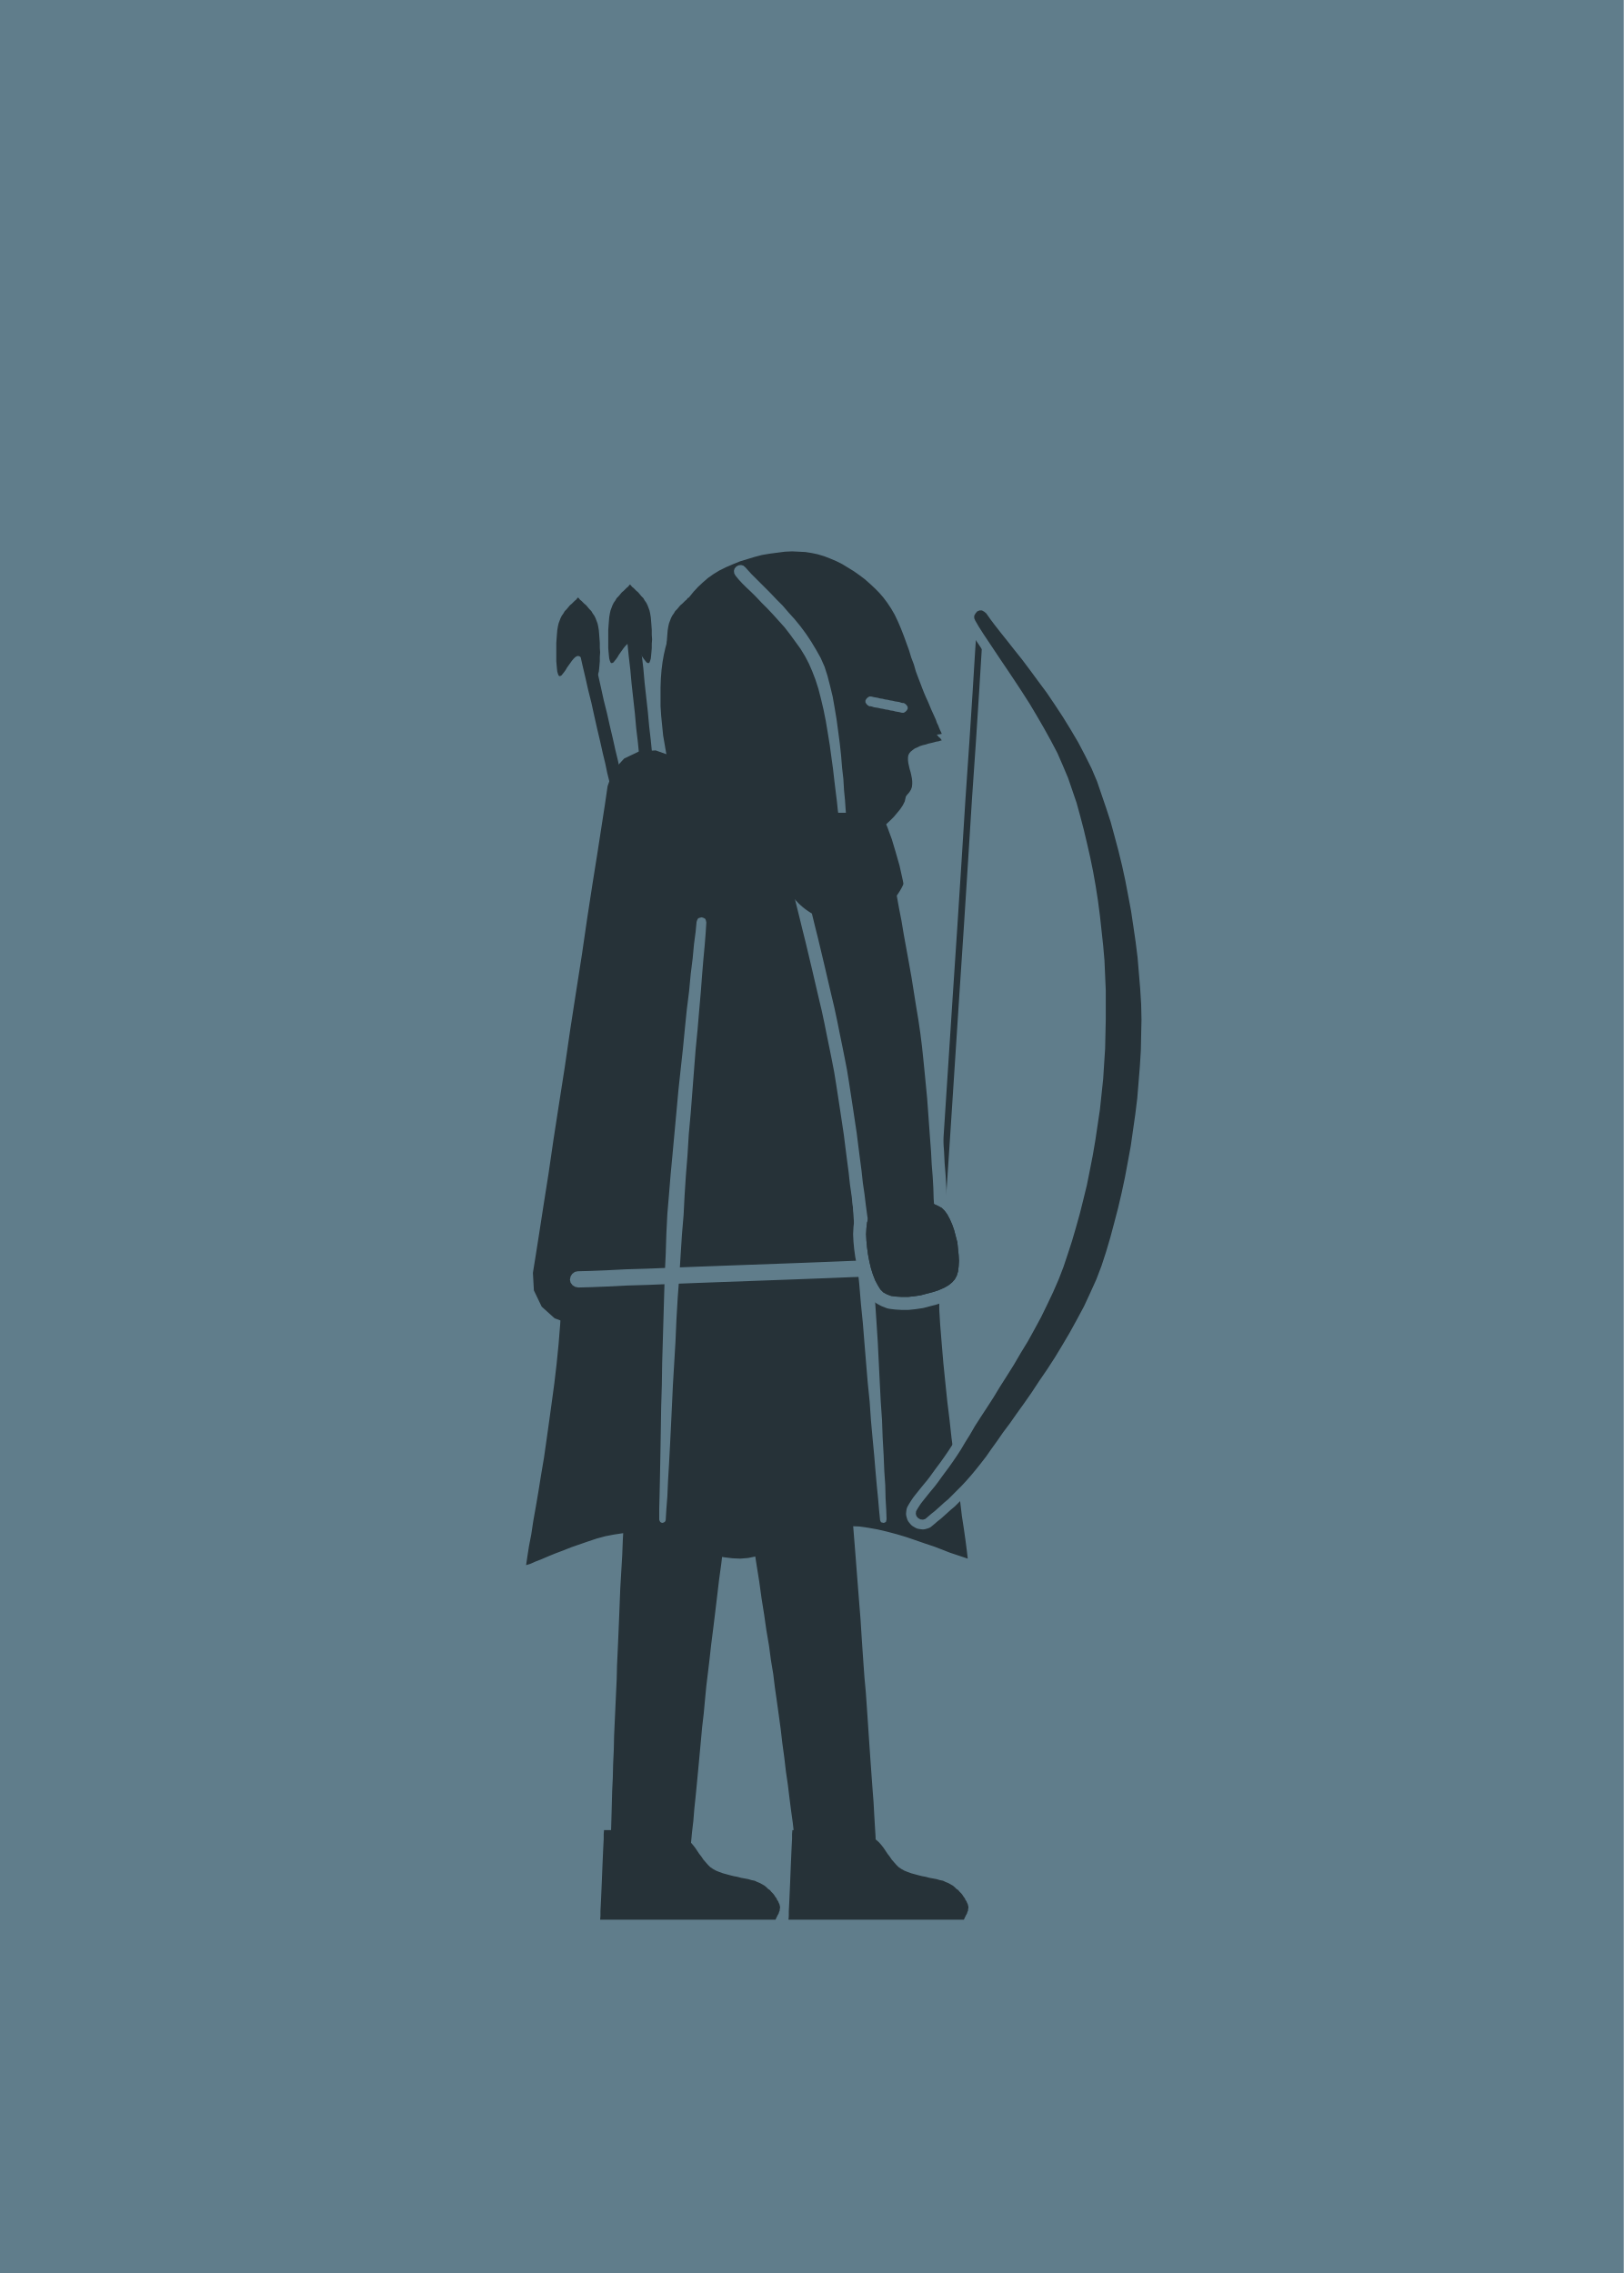
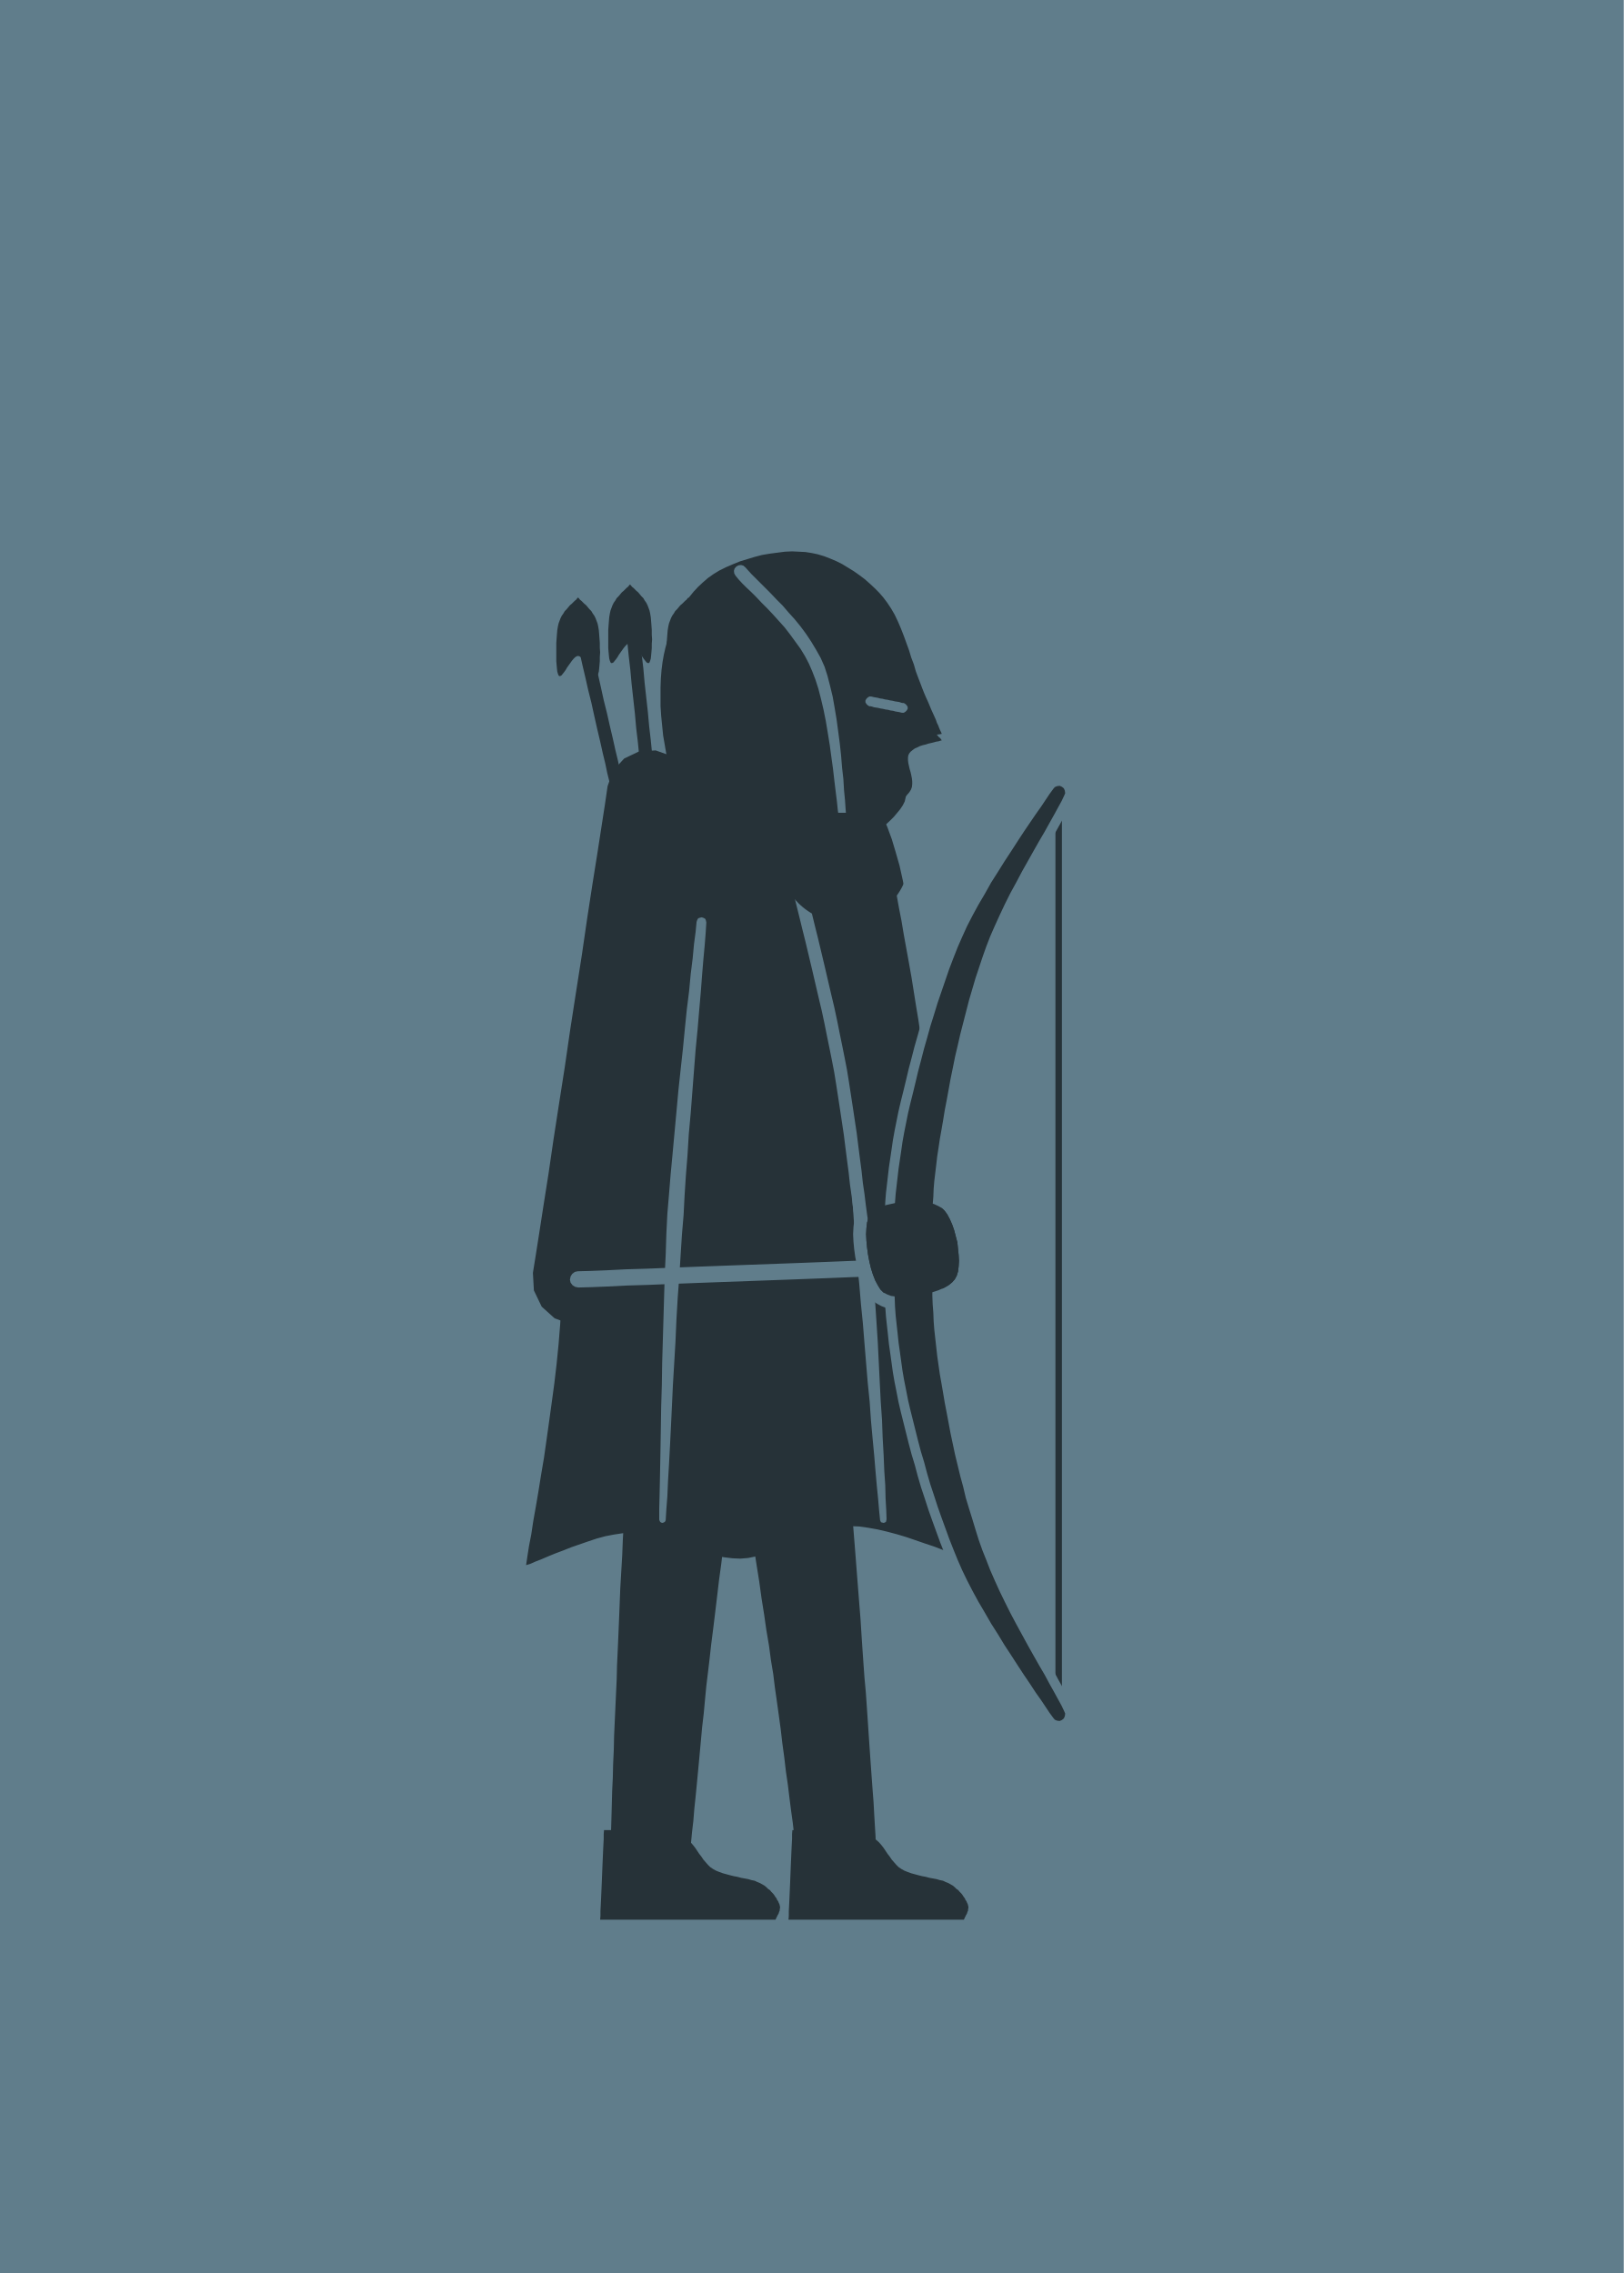
<svg xmlns="http://www.w3.org/2000/svg" viewBox="0 0 500 700">
  <rect width="500" height="700" fill="#607d8b" />
  <g transform="translate(-28 -6)">
    <path d="M219.9 402L220.6 396.5L221.6 389.4L222.7 381L224.1 371.5L225.5 361.2L227.1 350.1L228.7 338.7L230.4 327L232 315.3L233.6 303.8L235.2 292.8L236.6 282.4L238 272.9L239.1 264.5L240.1 257.4L240.9 251.9L240.6 246.8L238.4 242.2L234.7 238.8L229.9 237.1L224.8 237.4L220.2 239.6L216.8 243.3L215.1 248.1L214.3 253.6L213.2 260.7L211.9 269.1L210.4 278.5L208.8 288.9L207.2 299.9L205.4 311.4L203.6 323L201.9 334.7L200.1 346.2L198.4 357.2L196.9 367.5L195.4 377L194.1 385.4L193 392.4L192.1 398L192.4 403.4L194.8 408.4L198.8 412L204 413.9L209.4 413.6L214.4 411.2L218 407.2Z" fill="#263238" />
    <path d="M219.9 247.6L219.5 245.6L218.9 243.2L218.3 240.3L217.5 237L216.7 233.4L215.8 229.6L214.9 225.6L213.9 221.6L213 217.5L212.1 213.5L211.2 209.7L210.4 206.1L209.6 202.8L209 199.9L208.4 197.5L207.9 195.6L207.6 194.8L207.1 194.3L206.3 194L205.6 194.1L204.8 194.4L204.3 194.9L204 195.7L204.1 196.4L204.5 198.4L205.1 200.8L205.7 203.7L206.5 207L207.3 210.6L208.2 214.4L209.1 218.4L210.1 222.4L211 226.5L211.9 230.5L212.8 234.3L213.6 237.9L214.4 241.2L215 244.1L215.6 246.5L216.1 248.4L216.4 249.2L216.9 249.7L217.7 250L218.4 249.9L219.2 249.6L219.7 249.1L220 248.3Z" fill="#263238" />
    <path d="M230 249.8L229.8 247.7L229.5 244.9L229.2 241.7L228.8 238L228.4 234L227.9 229.7L227.5 225.3L227 220.8L226.5 216.3L226.1 211.8L225.6 207.6L225.2 203.6L224.8 199.9L224.5 196.7L224.2 193.9L224 191.8L223.8 191L223.3 190.4L222.6 190.1L221.8 190L221 190.2L220.4 190.7L220.1 191.4L220 192.2L220.2 194.3L220.5 197.1L220.8 200.3L221.2 204L221.6 208L222.1 212.3L222.5 216.7L223 221.2L223.5 225.7L223.9 230.2L224.4 234.4L224.8 238.4L225.2 242.1L225.5 245.3L225.8 248.1L226 250.2L226.2 251L226.7 251.6L227.4 251.9L228.2 252L229 251.8L229.6 251.3L229.9 250.6Z" fill="#263238" />
    <path d="M238 252.1L238.1 250.1L238.3 247.4L238.6 244.3L238.8 240.8L239.1 236.9L239.4 232.8L239.7 228.5L240 224.1L240.3 219.8L240.6 215.5L240.9 211.4L241.2 207.5L241.4 204L241.7 200.8L241.8 198.2L242 196.1L241.9 195.4L241.5 194.7L240.9 194.2L240.1 194L239.4 194.1L238.7 194.5L238.2 195.1L238 195.9L237.9 197.9L237.7 200.6L237.4 203.7L237.2 207.2L236.9 211.1L236.6 215.2L236.3 219.5L236 223.9L235.7 228.2L235.4 232.5L235.1 236.6L234.8 240.5L234.6 244L234.3 247.2L234.2 249.8L234 251.9L234.1 252.6L234.5 253.3L235.1 253.8L235.9 254L236.6 253.9L237.3 253.5L237.8 252.9Z" fill="#263238" />
    <path d="M206 190L206.3 190.3L206.6 190.7L207 191L207.5 191.5L207.9 191.9L208.5 192.4L209 193L209.5 193.6L210.1 194.2L210.5 194.9L211 195.6L211.4 196.4L211.7 197.2L212 198L212.2 198.9L212.4 200.1L212.5 201.3L212.6 202.6L212.7 204L212.7 205.5L212.8 206.9L212.7 208.3L212.7 209.6L212.6 210.8L212.5 211.9L212.4 212.8L212.2 213.5L212 214L211.8 214.2L211.5 214.2L211.1 214L210.7 213.5L210.3 213L209.8 212.3L209.4 211.6L208.9 210.9L208.4 210.2L207.9 209.5L207.4 208.9L206.9 208.4L206.4 208.1L206 208L205.6 208.1L205.1 208.4L204.6 208.9L204.1 209.5L203.6 210.2L203.1 210.9L202.6 211.6L202.2 212.3L201.7 213L201.3 213.5L200.9 214L200.5 214.2L200.2 214.2L200 214L199.8 213.5L199.6 212.8L199.5 211.9L199.4 210.8L199.3 209.6L199.3 208.3L199.3 206.9L199.3 205.5L199.3 204L199.4 202.6L199.5 201.3L199.6 200.1L199.8 198.9L200 198L200.3 197.2L200.6 196.4L201 195.6L201.5 194.9L201.9 194.2L202.5 193.6L203 193L203.5 192.4L204.1 191.9L204.5 191.5L205 191L205.4 190.7L205.7 190.3L206 190Z" fill="#263238" />
    <path d="M222 186L222.3 186.3L222.6 186.7L223 187L223.5 187.5L223.9 187.9L224.5 188.4L225 189L225.5 189.6L226.1 190.2L226.5 190.9L227 191.6L227.4 192.4L227.7 193.2L228 194L228.2 194.9L228.4 196.1L228.5 197.3L228.6 198.6L228.7 200L228.7 201.5L228.8 202.9L228.7 204.3L228.7 205.6L228.6 206.8L228.5 207.9L228.4 208.8L228.2 209.5L228 210L227.8 210.2L227.5 210.2L227.1 210L226.7 209.5L226.3 209L225.8 208.3L225.4 207.6L224.9 206.9L224.4 206.2L223.9 205.5L223.4 204.9L222.9 204.4L222.4 204.1L222 204L221.6 204.1L221.1 204.4L220.6 204.9L220.1 205.5L219.6 206.2L219.1 206.9L218.6 207.6L218.2 208.3L217.7 209L217.3 209.5L216.9 210L216.5 210.2L216.2 210.2L216 210L215.8 209.5L215.6 208.8L215.5 207.9L215.4 206.8L215.3 205.6L215.3 204.3L215.3 202.9L215.3 201.5L215.3 200L215.4 198.6L215.5 197.3L215.6 196.1L215.8 194.9L216 194L216.3 193.2L216.6 192.4L217 191.6L217.5 190.9L217.9 190.2L218.5 189.6L219 189L219.5 188.4L220.1 187.9L220.5 187.5L221 187L221.4 186.7L221.7 186.3L222 186Z" fill="#263238" />
    <path d="M240 190L240.3 190.3L240.6 190.7L241 191L241.5 191.5L241.9 191.9L242.5 192.4L243 193L243.5 193.6L244.1 194.2L244.5 194.9L245 195.6L245.4 196.4L245.7 197.2L246 198L246.2 198.9L246.4 200.1L246.5 201.3L246.6 202.6L246.7 204L246.7 205.5L246.8 206.9L246.7 208.3L246.7 209.6L246.6 210.8L246.5 211.9L246.4 212.8L246.2 213.5L246 214L245.8 214.2L245.5 214.2L245.1 214L244.7 213.5L244.3 213L243.8 212.3L243.4 211.6L242.9 210.9L242.4 210.2L241.9 209.5L241.4 208.9L240.9 208.4L240.4 208.1L240 208L239.6 208.1L239.1 208.4L238.6 208.9L238.1 209.5L237.6 210.2L237.1 210.9L236.6 211.6L236.2 212.3L235.7 213L235.3 213.5L234.9 214L234.5 214.2L234.2 214.2L234 214L233.8 213.5L233.6 212.8L233.5 211.9L233.4 210.8L233.3 209.6L233.3 208.3L233.3 206.9L233.3 205.5L233.3 204L233.4 202.6L233.5 201.3L233.6 200.1L233.8 198.9L234 198L234.3 197.2L234.6 196.4L235 195.6L235.5 194.9L235.9 194.2L236.5 193.6L237 193L237.5 192.4L238.1 191.9L238.5 191.5L239 191L239.4 190.7L239.7 190.3L240 190Z" fill="#263238" />
    <path d="M221.1 448.5L221 451L221 454L220.8 457.5L220.7 461.4L220.5 465.6L220.3 470.2L220.1 474.9L219.8 479.9L219.6 485L219.3 490.1L219 495.2L218.8 500.3L218.6 505.3L218.4 510.1L218.2 514.6L218 518.9L217.9 523.1L217.7 527.4L217.5 531.8L217.3 536.2L217.1 540.6L217 545L216.8 549.3L216.7 553.5L216.5 557.6L216.4 561.5L216.3 565.2L216.2 568.7L216.1 571.8L216.1 574.7L216 577.1L216 579.2L216.6 583.9L219 587.9L222.7 590.8L227.2 592L231.9 591.4L235.9 589L238.8 585.3L240 580.8L240.2 578.7L240.5 576.2L240.8 573.4L241.1 570.2L241.5 566.8L241.8 563.1L242.2 559.3L242.6 555.2L243 551L243.4 546.7L243.8 542.4L244.2 538L244.7 533.7L245.1 529.4L245.5 525.2L246 521.1L246.5 516.9L247 512.4L247.6 507.7L248.2 502.8L248.8 497.8L249.4 492.7L250.1 487.6L250.7 482.6L251.3 477.7L251.9 473L252.5 468.5L253.1 464.2L253.6 460.4L254.1 456.9L254.5 453.9L254.9 451.5L254.2 444.9L251 439.1L245.8 434.9L239.5 433.1L232.9 433.8L227.1 437L222.9 442.2Z" fill="#263238" />
    <path d="M214 569.6L215 569.6L216.2 569.6L217.6 569.6L219.2 569.6L221 569.5L222.8 569.5L224.7 569.5L226.7 569.6L228.6 569.6L230.5 569.7L232.3 569.9L234 570.1L235.5 570.4L236.8 570.8L237.9 571.3L238.9 571.9L239.8 572.6L240.7 573.4L241.4 574.2L242.1 575.1L242.7 576L243.3 576.9L244 577.8L244.6 578.7L245.3 579.5L246 580.3L246.7 581L247.6 581.6L248.5 582.1L249.5 582.5L250.6 582.9L251.7 583.2L252.8 583.5L254 583.8L255.1 584L256.2 584.3L257.3 584.5L258.4 584.7L259.4 585L260.4 585.2L261.2 585.6L262 585.9L262.7 586.3L263.4 586.7L264 587.2L264.5 587.7L265.1 588.1L265.5 588.6L266 589.1L266.4 589.6L266.7 590.1L267.1 590.6L267.3 591.1L267.6 591.5L267.8 592L268 592.4L268.1 592.8L268.2 593.2L268.2 593.6L268.1 594L268.1 594.4L267.9 594.8L267.8 595.2L267.6 595.6L267.4 595.9L267.3 596.2L267.1 596.5L267 596.8L266.9 597L266.8 597.2L264.5 597.2L261.4 597.2L257.8 597.2L253.7 597.2L249.3 597.2L244.6 597.2L239.8 597.2L235 597.2L230.3 597.2L225.9 597.2L221.8 597.2L218.2 597.2L215.1 597.2L212.8 597.2L212.9 596L212.9 594.5L213 592.6L213.1 590.5L213.2 588.2L213.3 585.9L213.4 583.4L213.5 580.9L213.6 578.6L213.7 576.3L213.8 574.2L213.9 572.3L213.9 570.8L214 569.6Z" fill="#263238" />
    <path d="M255.1 451.9L255.6 454.4L256.1 457.4L256.7 460.8L257.3 464.7L258 468.9L258.7 473.4L259.5 478.1L260.2 483L261 488.1L261.8 493.1L262.5 498.2L263.3 503.2L264 508.1L264.8 512.8L265.4 517.3L266.1 521.5L266.6 525.6L267.2 529.8L267.8 534.1L268.4 538.5L268.9 542.8L269.5 547.2L270 551.5L270.6 555.6L271.1 559.7L271.6 563.6L272.1 567.2L272.5 570.7L273 573.8L273.4 576.6L273.7 579.1L274.1 581.2L275.4 585.7L278.4 589.3L282.5 591.5L287.2 591.9L291.7 590.6L295.3 587.6L297.5 583.5L297.9 578.8L297.9 576.7L297.7 574.2L297.6 571.4L297.4 568.2L297.2 564.8L297 561.1L296.7 557.2L296.4 553.1L296.1 548.9L295.8 544.6L295.5 540.2L295.2 535.7L294.9 531.3L294.6 527L294.2 522.7L293.9 518.5L293.6 514.2L293.3 509.7L293 504.9L292.6 499.9L292.2 494.8L291.8 489.7L291.4 484.5L291 479.5L290.6 474.5L290.3 469.7L289.9 465.2L289.6 460.9L289.4 457L289.1 453.6L289 450.5L288.9 448.1L286.9 441.7L282.6 436.7L276.7 433.7L270.1 433.1L263.7 435.1L258.7 439.4L255.7 445.3Z" fill="#263238" />
    <path d="M272 569.6L273 569.6L274.2 569.6L275.6 569.6L277.2 569.6L279 569.5L280.8 569.5L282.7 569.5L284.7 569.6L286.6 569.6L288.5 569.7L290.3 569.9L292 570.1L293.5 570.4L294.8 570.8L295.9 571.3L296.9 571.9L297.8 572.6L298.7 573.4L299.4 574.2L300.1 575.1L300.7 576L301.3 576.9L302 577.8L302.6 578.7L303.3 579.5L304 580.3L304.7 581L305.6 581.6L306.5 582.1L307.5 582.5L308.6 582.9L309.7 583.2L310.8 583.5L312 583.8L313.1 584L314.2 584.3L315.3 584.5L316.4 584.7L317.4 585L318.4 585.2L319.2 585.6L320 585.9L320.7 586.3L321.4 586.7L322 587.2L322.5 587.7L323.1 588.1L323.5 588.6L324 589.1L324.4 589.6L324.7 590.1L325.1 590.6L325.3 591.1L325.6 591.5L325.8 592L326 592.4L326.1 592.8L326.2 593.2L326.2 593.6L326.1 594L326.1 594.4L325.9 594.8L325.8 595.2L325.6 595.6L325.4 595.9L325.3 596.2L325.1 596.5L325 596.8L324.9 597L324.8 597.2L322.5 597.2L319.4 597.2L315.8 597.2L311.7 597.2L307.3 597.2L302.6 597.2L297.8 597.2L293 597.2L288.3 597.2L283.9 597.2L279.8 597.2L276.2 597.2L273.1 597.2L270.8 597.2L270.9 596L270.9 594.5L271 592.6L271.1 590.5L271.2 588.2L271.3 585.9L271.4 583.4L271.5 580.9L271.6 578.6L271.7 576.3L271.8 574.2L271.9 572.3L271.9 570.8L272 569.6Z" fill="#263238" />
    <path d="M326 486L324.5 485.5L322.7 484.9L320.6 484.2L318.3 483.3L315.7 482.3L313 481.4L310.1 480.4L307.2 479.4L304.2 478.5L301.2 477.7L298.2 477L295.4 476.5L292.6 476.1L290 476L287.5 476.1L285 476.5L282.6 477.1L280.1 477.9L277.7 478.8L275.3 479.8L272.9 480.9L270.5 481.9L268.1 482.9L265.7 483.9L263.2 484.7L260.8 485.3L258.4 485.8L256 486L253.6 485.9L251.1 485.6L248.7 485.2L246.2 484.5L243.8 483.7L241.3 482.9L238.9 482L236.4 481.1L234 480.3L231.6 479.5L229.2 478.8L226.8 478.4L224.4 478.1L222 478L219.6 478.2L217 478.6L214.4 479.1L211.8 479.8L209.1 480.7L206.5 481.6L203.9 482.5L201.4 483.5L199 484.4L196.8 485.3L194.7 486.2L192.9 486.9L191.3 487.6L190 488L190.4 485.3L190.9 482.1L191.6 478.5L192.2 474.5L193 470L193.8 465.3L194.6 460.3L195.5 455L196.3 449.4L197.1 443.7L197.9 437.9L198.7 432L199.4 426L200 420L200.5 413.8L200.9 407.1L201.3 400.1L201.6 392.8L201.9 385.3L202.1 377.7L202.4 370L202.7 362.3L203 354.7L203.4 347.2L203.9 339.9L204.4 332.9L205.1 326.2L206 320L207 314L208 308.2L209.1 302.4L210.2 296.7L211.5 291.2L212.8 285.9L214.1 280.8L215.6 275.8L217.1 271.1L218.7 266.7L220.4 262.6L222.2 258.7L224 255.2L226 252L228.1 249.2L230.3 246.7L232.7 244.5L235.1 242.6L237.7 241.1L240.3 239.7L243 238.6L245.7 237.7L248.5 237.1L251.2 236.6L254 236.2L256.7 236L259.4 236L262 236L264.6 236.1L267.3 236.4L270.1 236.7L272.9 237.3L275.8 238L278.6 238.8L281.4 239.9L284.1 241.1L286.8 242.6L289.3 244.4L291.7 246.4L294 248.6L296.1 251.2L298 254L299.7 257.2L301.2 260.6L302.6 264.4L303.8 268.4L305 272.6L306 277.1L306.9 281.9L307.7 286.8L308.5 292L309.2 297.3L309.9 302.7L310.6 308.4L311.3 314.1L312 320L312.7 326.2L313.3 332.8L313.8 339.8L314.2 347.1L314.7 354.6L315 362.3L315.4 370L315.7 377.7L316 385.4L316.4 392.9L316.7 400.2L317.1 407.2L317.5 413.8L318 420L318.5 425.9L319.1 431.8L319.7 437.6L320.4 443.3L321 448.8L321.7 454.1L322.4 459.3L323 464.1L323.7 468.7L324.2 472.9L324.8 476.8L325.3 480.3L325.7 483.4L326 486Z" fill="#263238" />
    <path d="M318 232L317.5 232.1L316.8 232.2L316 232.3L315.1 232.4L314.1 232.6L313.1 232.7L312 232.9L310.9 233.1L309.9 233.4L308.9 233.7L308 234.1L307.2 234.7L306.5 235.3L306 236L305.7 236.9L305.5 237.9L305.6 239L305.7 240.2L305.9 241.6L306.2 242.9L306.5 244.4L306.8 245.8L307 247.3L307.1 248.7L307.1 250.2L306.9 251.5L306.6 252.8L306 254L305.2 255.2L304.3 256.3L303.2 257.6L302 258.8L300.7 260L299.4 261.1L297.9 262.3L296.3 263.3L294.7 264.3L293 265.3L291.3 266.1L289.6 266.9L287.8 267.5L286 268L284.1 268.4L282.2 268.7L280.1 268.9L277.9 269.1L275.6 269.1L273.3 269.1L271 269L268.7 268.8L266.4 268.6L264.1 268.2L261.9 267.8L259.8 267.3L257.9 266.7L256 266L254.2 265.3L252.5 264.4L250.8 263.6L249.1 262.6L247.5 261.6L245.9 260.5L244.4 259.3L242.9 258L241.6 256.6L240.3 255.1L239 253.5L237.9 251.8L236.9 249.9L236 248L235.2 245.9L234.4 243.5L233.8 241L233.2 238.3L232.7 235.4L232.2 232.5L231.9 229.5L231.6 226.5L231.4 223.5L231.4 220.6L231.4 217.7L231.5 215L231.7 212.4L232 210L232.4 207.7L232.9 205.5L233.5 203.3L234.2 201.2L235 199.1L235.9 197.1L236.9 195.1L237.9 193.3L239.1 191.5L240.3 189.8L241.6 188.2L243 186.7L244.5 185.3L246 184L247.7 182.8L249.5 181.7L251.5 180.7L253.6 179.8L255.8 178.9L258.1 178.2L260.4 177.5L262.7 176.9L265.1 176.5L267.4 176.2L269.7 175.9L271.9 175.8L274 175.9L276 176L277.9 176.3L279.8 176.7L281.8 177.3L283.6 178L285.5 178.8L287.3 179.7L289.1 180.8L290.9 181.9L292.6 183.1L294.2 184.3L295.8 185.7L297.3 187.1L298.7 188.5L300 190L301.2 191.6L302.4 193.4L303.5 195.3L304.5 197.4L305.4 199.5L306.3 201.8L307.1 204L307.9 206.2L308.6 208.5L309.4 210.6L310 212.7L310.7 214.6L311.4 216.4L312 218L312.6 219.5L313.2 220.9L313.8 222.2L314.3 223.4L314.8 224.6L315.3 225.7L315.8 226.8L316.2 227.7L316.5 228.6L316.9 229.4L317.2 230.2L317.5 230.9L317.8 231.5L318 232Z" fill="#263238" />
    <path d="M318 234L317.6 234.1L317 234.3L316.3 234.4L315.6 234.6L314.8 234.8L313.9 235L313 235.3L312.1 235.5L311.2 235.8L310.4 236.2L309.7 236.5L309 237L308.4 237.5L308 238L307.7 238.6L307.6 239.3L307.6 240.1L307.7 241L307.9 241.9L308.1 242.8L308.4 243.8L308.6 244.7L308.8 245.7L308.9 246.6L308.9 247.5L308.8 248.4L308.5 249.2L308 250L307.3 250.8L306.4 251.9L305.4 253.1L304.2 254.3L302.9 255.6L301.5 256.9L300.1 258L298.7 259L297.3 259.7L296 260.2L294.8 260.3L293.7 260L292.7 259.3L292 258L291.4 256L290.8 253.2L290.3 249.8L289.9 245.9L289.5 241.6L289.2 237L289 232.3L288.9 227.5L288.8 222.9L288.9 218.5L289 214.5L289.2 211L289.6 208.1L290 206L290.6 204.5L291.4 203.5L292.4 202.9L293.6 202.7L294.8 202.8L296.1 203.2L297.5 203.8L298.9 204.5L300.3 205.4L301.6 206.3L302.9 207.3L304.1 208.3L305.1 209.2L306 210L306.7 210.8L307.4 211.7L307.9 212.8L308.4 213.9L308.9 215.2L309.3 216.4L309.6 217.8L310 219.1L310.3 220.4L310.6 221.7L310.9 222.9L311.2 224L311.6 225.1L312 226L312.4 226.8L312.9 227.6L313.4 228.4L313.9 229.1L314.4 229.8L314.9 230.4L315.4 231L315.8 231.6L316.3 232.1L316.7 232.5L317.1 233L317.5 233.3L317.8 233.7L318 234Z" fill="#263238" />
    <path d="M295.7 223.5L296.1 223.5L296.5 223.6L297.1 223.8L297.7 223.9L298.4 224L299.2 224.2L299.9 224.3L300.7 224.5L301.5 224.6L302.2 224.8L303 224.9L303.7 225.1L304.3 225.2L304.9 225.3L305.3 225.4L305.7 225.5L306.3 225.5L306.8 225.2L307.2 224.8L307.5 224.3L307.5 223.7L307.2 223.2L306.8 222.8L306.3 222.5L305.9 222.5L305.5 222.4L304.9 222.2L304.3 222.1L303.6 222L302.8 221.8L302.1 221.7L301.3 221.5L300.5 221.4L299.8 221.2L299 221.1L298.3 220.9L297.7 220.8L297.1 220.7L296.7 220.6L296.3 220.5L295.7 220.5L295.2 220.8L294.8 221.2L294.5 221.7L294.5 222.3L294.8 222.8L295.2 223.2Z" fill="#607d8b" />
    <path d="M254.5 183.3L255.4 184.4L256.5 185.6L257.8 186.9L259.3 188.3L260.9 189.9L262.5 191.6L264.3 193.4L266 195.2L267.8 197.2L269.6 199.2L271.3 201.4L272.9 203.6L274.5 205.8L275.9 208.1L277.1 210.4L278.1 212.7L279.1 215.3L280 218.1L280.8 221.2L281.6 224.6L282.3 228.1L282.9 231.7L283.5 235.4L284 239.1L284.5 242.7L284.9 246.2L285.3 249.5L285.7 252.7L286 255.6L286.4 258.1L286.7 260.3L287 262.1L287.1 262.5L287.4 262.8L287.7 263L288.1 263L288.5 262.9L288.8 262.6L289 262.3L289 261.9L288.8 260.1L288.6 257.9L288.4 255.3L288.2 252.4L287.9 249.3L287.7 245.9L287.3 242.4L287 238.7L286.6 235L286.1 231.2L285.6 227.5L285 223.9L284.4 220.5L283.6 217.2L282.8 214.1L281.9 211.3L280.7 208.6L279.3 206.1L277.8 203.6L276.2 201.2L274.5 198.9L272.7 196.7L270.8 194.6L269 192.5L267.1 190.6L265.4 188.8L263.7 187.1L262.1 185.5L260.7 184.1L259.4 182.8L258.4 181.7L257.5 180.7L256.9 180.2L256.2 180L255.4 180.1L254.7 180.5L254.2 181.1L254 181.8L254.1 182.6Z" fill="#607d8b" />
    <path d="M242.5 289.9L242.2 293L241.7 296.8L241.3 301.1L240.7 305.9L240.2 311.2L239.5 316.8L238.9 322.7L238.3 328.9L237.6 335.3L236.9 341.8L236.3 348.4L235.7 354.9L235.1 361.4L234.5 367.8L234 373.9L233.5 379.8L233.2 385.8L233 392.1L232.7 398.6L232.5 405.3L232.3 412.1L232.1 419L231.9 425.8L231.8 432.6L231.6 439.1L231.5 445.4L231.4 451.4L231.3 457L231.2 462.1L231.1 466.7L231 470.7L231 474L231.1 474.3L231.3 474.7L231.6 474.9L232 475L232.3 474.9L232.7 474.7L232.9 474.4L233 474L233.2 470.7L233.5 466.8L233.7 462.2L234 457.1L234.3 451.5L234.6 445.5L234.9 439.2L235.2 432.7L235.6 426L236 419.2L236.3 412.3L236.7 405.5L237.2 398.8L237.6 392.3L238 386.1L238.5 380.2L238.8 374.3L239.2 368.1L239.7 361.8L240.1 355.3L240.7 348.7L241.2 342.2L241.7 335.7L242.2 329.3L242.8 323.1L243.3 317.2L243.8 311.5L244.2 306.2L244.6 301.4L245 297.1L245.3 293.3L245.5 290.1L245.4 289.6L245.2 289L244.7 288.7L244.1 288.5L243.6 288.6L243 288.8L242.7 289.3Z" fill="#607d8b" />
    <path d="M284.5 300.1L284.7 303.3L285 307.1L285.4 311.5L285.7 316.5L286.2 321.8L286.6 327.6L287.1 333.6L287.6 339.9L288.2 346.4L288.7 352.9L289.2 359.5L289.7 366L290.2 372.4L290.7 378.6L291.1 384.6L291.5 390.2L292 395.8L292.6 401.5L293.1 407.5L293.7 413.5L294.2 419.7L294.7 425.8L295.2 431.8L295.8 437.7L296.2 443.5L296.7 449L297.2 454.3L297.6 459.1L298 463.6L298.4 467.6L298.7 471.1L299 474.1L299.1 474.4L299.3 474.8L299.7 474.9L300.1 475L300.4 474.9L300.8 474.7L300.9 474.3L301 473.9L300.9 471L300.7 467.5L300.6 463.4L300.3 459L300.1 454.1L299.8 448.8L299.6 443.3L299.2 437.5L298.9 431.6L298.6 425.5L298.3 419.4L297.9 413.2L297.5 407.2L297.2 401.2L296.8 395.4L296.5 389.8L296 384.2L295.4 378.2L294.8 372L294.2 365.6L293.6 359.1L292.9 352.5L292.3 346L291.6 339.6L291 333.3L290.4 327.3L289.8 321.5L289.2 316.2L288.7 311.2L288.2 306.8L287.8 303L287.5 299.9L287.3 299.3L287 298.8L286.4 298.6L285.9 298.5L285.3 298.7L284.8 299L284.6 299.6Z" fill="#607d8b" />
    <path d="M206.1 402.5L210 402.4L215 402.2L220.9 401.9L227.6 401.7L234.9 401.4L242.7 401.1L250.8 400.8L259.1 400.5L267.3 400.2L275.4 399.9L283.2 399.6L290.6 399.3L297.3 399.1L303.2 398.8L308.2 398.6L312.1 398.5L313 398.3L313.8 397.7L314.3 396.9L314.5 395.9L314.3 395L313.7 394.2L312.9 393.7L311.9 393.5L308 393.6L303 393.8L297.1 394.1L290.4 394.3L283.1 394.6L275.3 394.9L267.2 395.2L258.9 395.5L250.7 395.8L242.6 396.1L234.8 396.4L227.4 396.7L220.7 396.9L214.8 397.2L209.8 397.4L205.9 397.5L205 397.7L204.2 398.3L203.7 399.1L203.5 400.1L203.7 401L204.3 401.8L205.1 402.3Z" fill="#607d8b" />
-     <path d="M329 195.9L328.3 206.1L327.5 219.1L326.5 234.5L325.3 252L324.1 271.1L322.8 291.3L321.4 312.4L320 333.9L318.6 355.4L317.2 376.5L315.9 396.8L314.7 415.9L313.5 433.3L312.5 448.8L311.7 461.8L311 471.9L311.1 472.3L311.2 472.7L311.6 472.9L311.9 473L312.3 472.9L312.7 472.8L312.9 472.4L313 472.1L313.7 461.9L314.5 448.9L315.5 433.5L316.7 416L317.9 396.9L319.2 376.7L320.6 355.6L322 334.1L323.4 312.6L324.8 291.5L326.1 271.2L327.3 252.1L328.5 234.7L329.5 219.2L330.3 206.2L331 196.1L330.9 195.7L330.8 195.3L330.4 195.1L330.1 195L329.7 195.1L329.3 195.2L329.1 195.6Z" fill="#263238" />
+     <path d="M353 250L353 260.5L353 273.9L353 289.7L353 307.7L353 327.3L353 348.2L353 369.9L353 392L353 414.1L353 435.8L353 456.7L353 476.3L353 494.3L353 510.1L353 523.5L353 534L353.1 534.4L353.3 534.7L353.6 534.9L354 535L354.4 534.9L354.7 534.7L354.9 534.4L355 534L355 523.5L355 510.1L355 494.3L355 476.3L355 456.7L355 435.8L355 414.1L355 392L355 369.9L355 348.2L355 327.3L355 307.7L355 289.7L355 273.9L355 260.5L355 250L354.9 249.6L354.7 249.3L354.4 249.1L354 249L353.6 249.1L353.3 249.3L353.1 249.6Z" fill="#263238" />
    <mask id="root1" maskUnits="userSpaceOnUse" x="-100" y="-100" width="700" height="900">
      <rect x="-100" y="-100" width="700" height="900" fill="#fff" />
      <circle cx="288" cy="270" r="20" fill="#000" />
    </mask>
    <g mask="url(#root1)">
      <path d="M274.3 272.8L274.8 274.9L275.5 277.5L276.3 280.4L277.1 283.7L278 287.3L278.9 291L279.9 295L280.9 299.2L281.9 303.4L282.9 307.7L283.9 312L284.9 316.2L285.8 320.4L286.6 324.4L287.4 328.3L288.1 331.8L288.8 335.4L289.4 339.1L290 343L290.6 346.9L291.2 350.9L291.8 354.9L292.3 358.9L292.8 362.8L293.3 366.6L293.7 370.3L294.2 373.7L294.6 377L295 380L295.4 382.7L295.7 385L296.1 387L297.2 390.7L299.7 393.8L303.1 395.6L307 395.9L310.7 394.8L313.8 392.3L315.6 388.9L315.9 385L315.9 383.1L315.8 380.8L315.7 378.1L315.5 375.1L315.4 371.8L315.2 368.3L314.9 364.6L314.7 360.7L314.4 356.7L314.1 352.6L313.8 348.4L313.5 344.3L313.1 340.1L312.7 336L312.3 332L311.9 328.2L311.4 324.2L310.8 320.1L310.1 315.9L309.4 311.5L308.7 307.1L307.9 302.6L307.1 298.2L306.3 293.8L305.6 289.6L304.8 285.5L304.1 281.6L303.5 278L302.9 274.7L302.4 271.8L302 269.3L301.7 267.2L299.6 262.2L295.7 258.3L290.7 256.3L285.2 256.3L280.2 258.4L276.3 262.3L274.3 267.3Z" fill="#607d8b" stroke="#607d8b" stroke-width="8" stroke-linejoin="round" />
      <path d="M296 380L296.8 379.1L297.9 378.3L299.3 377.7L300.9 377.1L302.7 376.7L304.6 376.3L306.5 376.1L308.5 376L310.4 376L312.3 376.2L314 376.4L315.6 376.8L316.9 377.4L318 378L318.9 378.9L319.7 380L320.5 381.5L321.2 383.1L321.8 384.8L322.3 386.7L322.8 388.6L323 390.6L323.2 392.5L323.3 394.3L323.2 396L323 397.6L322.6 398.9L322 400L321.2 400.9L320.1 401.8L318.7 402.6L317.1 403.3L315.3 403.9L313.4 404.4L311.5 404.9L309.5 405.2L307.6 405.4L305.7 405.4L304 405.3L302.4 405.1L301.1 404.6L300 404L299.1 403.1L298.3 401.8L297.5 400.3L296.8 398.5L296.2 396.6L295.7 394.5L295.3 392.4L295 390.2L294.8 388.1L294.7 386.1L294.8 384.2L295 382.5L295.4 381.1Z" fill="#607d8b" stroke="#607d8b" stroke-width="8" stroke-linejoin="round" />
    </g>
    <path d="M274.3 272.8L274.8 274.9L275.5 277.5L276.3 280.4L277.1 283.7L278 287.3L278.9 291L279.9 295L280.9 299.2L281.9 303.4L282.9 307.7L283.9 312L284.9 316.2L285.8 320.4L286.6 324.4L287.4 328.3L288.1 331.8L288.8 335.4L289.4 339.1L290 343L290.6 346.9L291.2 350.9L291.8 354.9L292.3 358.9L292.8 362.8L293.3 366.6L293.7 370.3L294.2 373.7L294.6 377L295 380L295.4 382.7L295.7 385L296.1 387L297.2 390.7L299.7 393.8L303.1 395.6L307 395.9L310.7 394.8L313.8 392.3L315.6 388.9L315.9 385L315.9 383.1L315.8 380.8L315.7 378.1L315.5 375.1L315.4 371.8L315.2 368.3L314.9 364.6L314.7 360.7L314.4 356.7L314.1 352.6L313.8 348.4L313.5 344.3L313.1 340.1L312.7 336L312.3 332L311.9 328.2L311.4 324.2L310.8 320.1L310.1 315.9L309.4 311.5L308.7 307.1L307.9 302.6L307.1 298.2L306.3 293.8L305.6 289.6L304.8 285.5L304.1 281.6L303.5 278L302.9 274.7L302.4 271.8L302 269.3L301.7 267.2L299.6 262.2L295.7 258.3L290.7 256.3L285.2 256.3L280.2 258.4L276.3 262.3L274.3 267.3Z" fill="#263238" />
    <path d="M296 380L296.8 379.1L297.9 378.3L299.3 377.7L300.9 377.1L302.7 376.7L304.6 376.3L306.5 376.1L308.5 376L310.4 376L312.3 376.2L314 376.4L315.6 376.8L316.9 377.4L318 378L318.9 378.9L319.7 380L320.5 381.5L321.2 383.1L321.8 384.8L322.3 386.7L322.8 388.6L323 390.6L323.2 392.5L323.3 394.3L323.2 396L323 397.6L322.6 398.9L322 400L321.2 400.9L320.1 401.8L318.7 402.6L317.1 403.3L315.3 403.9L313.4 404.4L311.5 404.9L309.5 405.2L307.6 405.4L305.7 405.4L304 405.3L302.4 405.1L301.1 404.6L300 404L299.1 403.1L298.3 401.8L297.5 400.3L296.8 398.5L296.2 396.6L295.7 394.5L295.3 392.4L295 390.2L294.8 388.1L294.7 386.1L294.8 384.2L295 382.5L295.4 381.1Z" fill="#263238" />
-     <path d="M328.3 197.1L329.4 199L330.8 201.2L332.4 203.6L334.2 206.3L336.2 209.3L338.3 212.4L340.5 215.7L342.8 219.2L345.1 222.8L347.3 226.5L349.5 230.3L351.6 234.1L353.6 237.9L355.3 241.8L356.9 245.6L358.2 249.4L359.5 253.2L360.6 257.2L361.7 261.4L362.7 265.6L363.7 270L364.6 274.4L365.4 278.9L366.1 283.4L366.7 288L367.2 292.6L367.7 297.2L368.1 301.8L368.3 306.4L368.5 311L368.5 315.5L368.5 320L368.4 324.5L368.3 329L368 333.6L367.7 338.3L367.2 343L366.7 347.7L366 352.4L365.3 357.1L364.5 361.8L363.6 366.4L362.7 370.9L361.6 375.4L360.5 379.8L359.3 384.1L358.1 388.2L356.8 392.2L355.5 396.1L354 400L352.3 403.9L350.5 407.7L348.6 411.6L346.6 415.3L344.5 419.1L342.3 422.7L340.2 426.3L338 429.8L335.9 433.1L333.9 436.4L331.9 439.5L330 442.4L328.2 445.2L326.7 447.8L325.2 450.2L323.9 452.4L322.6 454.4L321.3 456.3L320.1 458L318.9 459.6L317.8 461.1L316.8 462.5L315.8 463.8L314.8 465L313.9 466.1L313.1 467.1L312.3 468.1L311.6 469L311 469.9L310.5 470.7L310.1 471.4L310 472.2L310.2 472.9L310.7 473.5L311.4 473.9L312.2 474L312.9 473.8L313.5 473.3L314.2 472.7L314.9 472.1L315.8 471.4L316.7 470.6L317.7 469.7L318.8 468.7L320 467.7L321.2 466.5L322.5 465.2L323.9 463.8L325.4 462.2L326.9 460.5L328.4 458.7L330 456.7L331.7 454.5L333.3 452.2L335.1 449.7L336.9 447.1L339 444.3L341.1 441.3L343.4 438.1L345.7 434.8L348 431.3L350.4 427.8L352.8 424.1L355.1 420.3L357.4 416.4L359.6 412.4L361.8 408.3L363.7 404.2L365.6 400L367.2 395.8L368.6 391.5L369.9 387.1L371.1 382.6L372.3 378L373.4 373.3L374.4 368.6L375.3 363.8L376.2 358.9L376.9 354L377.6 349.1L378.2 344.2L378.6 339.3L379 334.4L379.3 329.5L379.4 324.7L379.5 320L379.4 315.3L379.1 310.5L378.7 305.7L378.3 300.9L377.7 296.1L377 291.3L376.3 286.6L375.4 281.8L374.5 277.1L373.5 272.5L372.4 268L371.2 263.5L370 259.1L368.6 254.8L367.2 250.7L365.8 246.6L364.1 242.6L362.1 238.6L360 234.6L357.7 230.7L355.3 226.8L352.8 223L350.3 219.3L347.7 215.8L345.2 212.4L342.8 209.2L340.4 206.2L338.2 203.4L336.2 200.9L334.4 198.6L332.9 196.6L331.7 194.9L331.1 194.4L330.4 194L329.6 194L328.9 194.3L328.4 194.9L328 195.6L328 196.4Z" fill="#607d8b" stroke="#607d8b" stroke-width="6" stroke-linejoin="round" />
-     <path d="M328.3 197.1L329.4 199L330.8 201.2L332.4 203.6L334.2 206.3L336.2 209.3L338.3 212.4L340.5 215.7L342.8 219.2L345.1 222.8L347.3 226.5L349.5 230.3L351.6 234.1L353.6 237.9L355.3 241.8L356.9 245.6L358.2 249.4L359.5 253.2L360.6 257.2L361.7 261.4L362.7 265.6L363.7 270L364.6 274.4L365.4 278.9L366.1 283.4L366.7 288L367.2 292.6L367.7 297.2L368.1 301.8L368.3 306.4L368.5 311L368.5 315.5L368.5 320L368.4 324.5L368.3 329L368 333.6L367.7 338.3L367.2 343L366.7 347.7L366 352.4L365.3 357.1L364.5 361.8L363.6 366.4L362.7 370.9L361.6 375.4L360.5 379.8L359.3 384.1L358.1 388.2L356.8 392.2L355.5 396.1L354 400L352.3 403.9L350.5 407.7L348.6 411.6L346.6 415.3L344.5 419.1L342.3 422.7L340.2 426.3L338 429.8L335.9 433.1L333.9 436.4L331.9 439.5L330 442.4L328.2 445.2L326.7 447.8L325.2 450.2L323.9 452.4L322.6 454.4L321.3 456.3L320.1 458L318.9 459.6L317.8 461.1L316.8 462.5L315.8 463.8L314.8 465L313.9 466.1L313.1 467.1L312.3 468.1L311.6 469L311 469.9L310.5 470.7L310.1 471.4L310 472.2L310.2 472.9L310.7 473.5L311.4 473.9L312.2 474L312.9 473.8L313.5 473.3L314.2 472.7L314.9 472.1L315.8 471.4L316.7 470.6L317.7 469.7L318.8 468.7L320 467.7L321.2 466.5L322.5 465.2L323.9 463.8L325.4 462.2L326.9 460.5L328.4 458.7L330 456.7L331.7 454.5L333.3 452.2L335.1 449.7L336.9 447.1L339 444.3L341.1 441.3L343.4 438.1L345.7 434.8L348 431.3L350.4 427.8L352.8 424.1L355.1 420.3L357.4 416.4L359.6 412.4L361.8 408.3L363.7 404.2L365.6 400L367.2 395.8L368.6 391.5L369.9 387.1L371.1 382.6L372.3 378L373.4 373.3L374.4 368.6L375.3 363.8L376.2 358.9L376.9 354L377.6 349.1L378.2 344.2L378.6 339.3L379 334.4L379.3 329.5L379.4 324.7L379.5 320L379.4 315.3L379.1 310.5L378.7 305.7L378.3 300.9L377.7 296.1L377 291.3L376.3 286.6L375.4 281.8L374.5 277.1L373.5 272.5L372.4 268L371.2 263.5L370 259.1L368.6 254.8L367.2 250.7L365.8 246.6L364.1 242.6L362.1 238.6L360 234.6L357.7 230.7L355.3 226.8L352.8 223L350.3 219.3L347.7 215.8L345.2 212.4L342.8 209.2L340.4 206.2L338.2 203.4L336.2 200.9L334.4 198.6L332.9 196.6L331.7 194.9L331.1 194.4L330.4 194L329.6 194L328.9 194.3L328.4 194.9L328 195.6L328 196.4Z" fill="#263238" />
+     <path d="M352.3 249L351.2 250.5L350 252.3L348.6 254.4L346.9 256.8L345.2 259.3L343.3 262.1L341.4 265L339.4 268.1L337.3 271.3L335.3 274.5L333.2 277.8L331.3 281.2L329.3 284.6L327.5 287.9L325.8 291.2L324.3 294.5L322.9 297.7L321.6 301L320.3 304.4L319.1 307.9L317.9 311.4L316.7 314.9L315.6 318.5L314.5 322L313.5 325.6L312.5 329.1L311.6 332.6L310.7 336L309.9 339.4L309.1 342.7L308.3 345.9L307.6 348.9L307 351.9L306.4 354.9L305.9 357.7L305.5 360.5L305.1 363.2L304.7 365.9L304.4 368.5L304.1 371.1L303.8 373.7L303.6 376.3L303.5 378.8L303.3 381.4L303.2 384L303.1 386.6L303 389.3L303 392L303 394.7L303.1 397.4L303.2 400.2L303.3 402.9L303.5 405.6L303.6 408.3L303.8 411.1L304.1 413.9L304.4 416.6L304.7 419.5L305.1 422.3L305.5 425.2L305.9 428.1L306.4 431L307 434L307.6 437.1L308.3 440.1L309.1 443.3L309.9 446.5L310.7 449.7L311.6 453.1L312.6 456.4L313.5 459.8L314.5 463.2L315.6 466.5L316.7 469.9L317.9 473.3L319.1 476.6L320.3 479.9L321.6 483.2L322.9 486.4L324.3 489.6L325.8 492.7L327.5 496L329.3 499.3L331.3 502.7L333.2 506L335.3 509.3L337.3 512.6L339.4 515.8L341.4 518.9L343.3 521.8L345.2 524.6L346.9 527.2L348.6 529.6L350 531.7L351.2 533.5L352.3 535L352.8 535.6L353.5 535.9L354.3 536L355 535.7L355.6 535.2L355.9 534.5L356 533.7L355.7 533L354.9 531.3L353.8 529.3L352.6 527.1L351.2 524.6L349.7 521.8L348 518.9L346.3 515.9L344.5 512.7L342.7 509.4L340.9 506.1L339.1 502.7L337.4 499.3L335.8 496L334.3 492.7L332.9 489.5L331.7 486.4L330.5 483.4L329.4 480.3L328.4 477.1L327.4 473.8L326.4 470.6L325.4 467.3L324.6 463.9L323.7 460.6L322.9 457.3L322.1 454L321.4 450.7L320.7 447.4L320.1 444.2L319.5 441L318.9 437.9L318.4 434.9L317.9 432L317.4 429.2L317 426.4L316.6 423.6L316.3 420.9L316 418.2L315.7 415.5L315.5 412.9L315.4 410.3L315.2 407.7L315.1 405.1L315.1 402.5L315 399.9L315 397.3L315 394.6L315 392L315 389.4L315 386.8L315 384.3L315.1 381.9L315.1 379.4L315.2 377L315.4 374.6L315.5 372.1L315.7 369.7L316 367.2L316.3 364.7L316.6 362.1L317 359.5L317.4 356.8L317.9 354L318.4 351.1L318.9 348L319.5 344.9L320.1 341.6L320.7 338.3L321.4 334.9L322.1 331.4L322.9 328L323.7 324.5L324.6 321L325.5 317.5L326.4 314L327.4 310.6L328.4 307.2L329.5 303.9L330.6 300.6L331.7 297.5L332.9 294.4L334.3 291.2L335.8 287.9L337.4 284.5L339.1 281.1L340.9 277.8L342.7 274.4L344.5 271.2L346.3 268L348 265L349.7 262.1L351.2 259.4L352.6 256.9L353.8 254.7L354.9 252.7L355.7 251L356 250.3L355.9 249.5L355.6 248.8L355 248.3L354.3 248L353.5 248.1L352.8 248.4Z" fill="#607d8b" stroke="#607d8b" stroke-width="6" stroke-linejoin="round" />
+     <path d="M352.3 249L351.2 250.5L350 252.3L348.6 254.4L346.9 256.8L345.2 259.3L343.3 262.1L341.4 265L339.4 268.1L337.3 271.3L335.3 274.5L333.2 277.8L331.3 281.2L329.3 284.6L327.5 287.9L325.8 291.2L324.3 294.5L322.9 297.7L321.6 301L320.3 304.4L319.1 307.9L317.9 311.4L316.7 314.9L315.6 318.5L314.5 322L313.5 325.6L312.5 329.1L311.6 332.6L310.7 336L309.9 339.4L309.1 342.7L308.3 345.9L307.6 348.9L307 351.9L306.4 354.9L305.9 357.7L305.5 360.5L305.1 363.2L304.7 365.9L304.4 368.5L304.1 371.1L303.8 373.7L303.6 376.3L303.5 378.8L303.3 381.4L303.2 384L303.1 386.6L303 389.3L303 392L303 394.7L303.1 397.4L303.2 400.2L303.3 402.9L303.5 405.6L303.6 408.3L303.8 411.1L304.1 413.9L304.4 416.6L304.7 419.5L305.1 422.3L305.5 425.2L305.9 428.1L306.4 431L307 434L307.6 437.1L308.3 440.1L309.1 443.3L309.9 446.5L310.7 449.7L311.6 453.1L312.6 456.4L313.5 459.8L314.5 463.2L315.6 466.5L316.7 469.9L317.9 473.3L319.1 476.6L320.3 479.9L321.6 483.2L322.9 486.4L324.3 489.6L325.8 492.7L327.5 496L329.3 499.3L331.3 502.7L333.2 506L335.3 509.3L337.3 512.6L339.4 515.8L341.4 518.9L343.3 521.8L345.2 524.6L346.9 527.2L348.6 529.6L350 531.7L351.2 533.5L352.3 535L352.8 535.6L353.5 535.9L354.3 536L355 535.7L355.6 535.2L355.9 534.5L356 533.7L355.7 533L354.9 531.3L353.8 529.3L352.6 527.1L351.2 524.6L349.7 521.8L348 518.9L346.3 515.9L344.5 512.7L342.7 509.4L340.9 506.1L339.1 502.7L337.4 499.3L335.8 496L334.3 492.7L332.9 489.5L331.7 486.4L330.5 483.4L329.4 480.3L328.4 477.1L327.4 473.8L326.4 470.6L325.4 467.3L324.6 463.9L323.7 460.6L322.9 457.3L322.1 454L321.4 450.7L320.7 447.4L320.1 444.2L319.5 441L318.9 437.9L318.4 434.9L317.9 432L317.4 429.2L317 426.4L316.6 423.6L316.3 420.9L316 418.2L315.7 415.5L315.5 412.9L315.4 410.3L315.2 407.7L315.1 405.1L315.1 402.5L315 399.9L315 397.3L315 394.6L315 392L315 389.4L315 386.8L315 384.3L315.1 381.9L315.1 379.4L315.2 377L315.4 374.6L315.5 372.1L315.7 369.7L316 367.2L316.3 364.7L316.6 362.1L317 359.5L317.4 356.8L317.9 354L318.4 351.1L318.9 348L319.5 344.9L320.1 341.6L320.7 338.3L321.4 334.9L322.1 331.4L322.9 328L323.7 324.5L324.6 321L325.5 317.5L326.4 314L327.4 310.6L328.4 307.2L329.5 303.9L330.6 300.6L331.7 297.5L332.9 294.4L334.3 291.2L335.8 287.9L337.4 284.5L339.1 281.1L340.9 277.8L342.7 274.4L344.5 271.2L346.3 268L348 265L349.7 262.1L351.2 259.4L352.6 256.9L353.8 254.7L354.9 252.7L355.7 251L356 250.3L355.9 249.5L355.6 248.8L355 248.3L354.3 248L353.5 248.1L352.8 248.4Z" fill="#263238" />
    <path d="M296 380L296.8 379.1L297.9 378.3L299.3 377.7L300.9 377.1L302.7 376.7L304.6 376.3L306.5 376.1L308.5 376L310.4 376L312.3 376.2L314 376.4L315.6 376.8L316.9 377.4L318 378L318.9 378.9L319.7 380L320.5 381.5L321.2 383.1L321.8 384.8L322.3 386.7L322.8 388.6L323 390.6L323.2 392.5L323.3 394.3L323.2 396L323 397.6L322.6 398.9L322 400L321.2 400.9L320.1 401.8L318.7 402.6L317.1 403.3L315.3 403.9L313.4 404.4L311.5 404.9L309.5 405.2L307.6 405.4L305.7 405.4L304 405.3L302.4 405.1L301.1 404.6L300 404L299.1 403.1L298.3 401.8L297.5 400.3L296.8 398.5L296.2 396.6L295.7 394.5L295.3 392.4L295 390.2L294.8 388.1L294.7 386.1L294.8 384.2L295 382.5L295.4 381.1Z" fill="#263238" />
  </g>
</svg>
